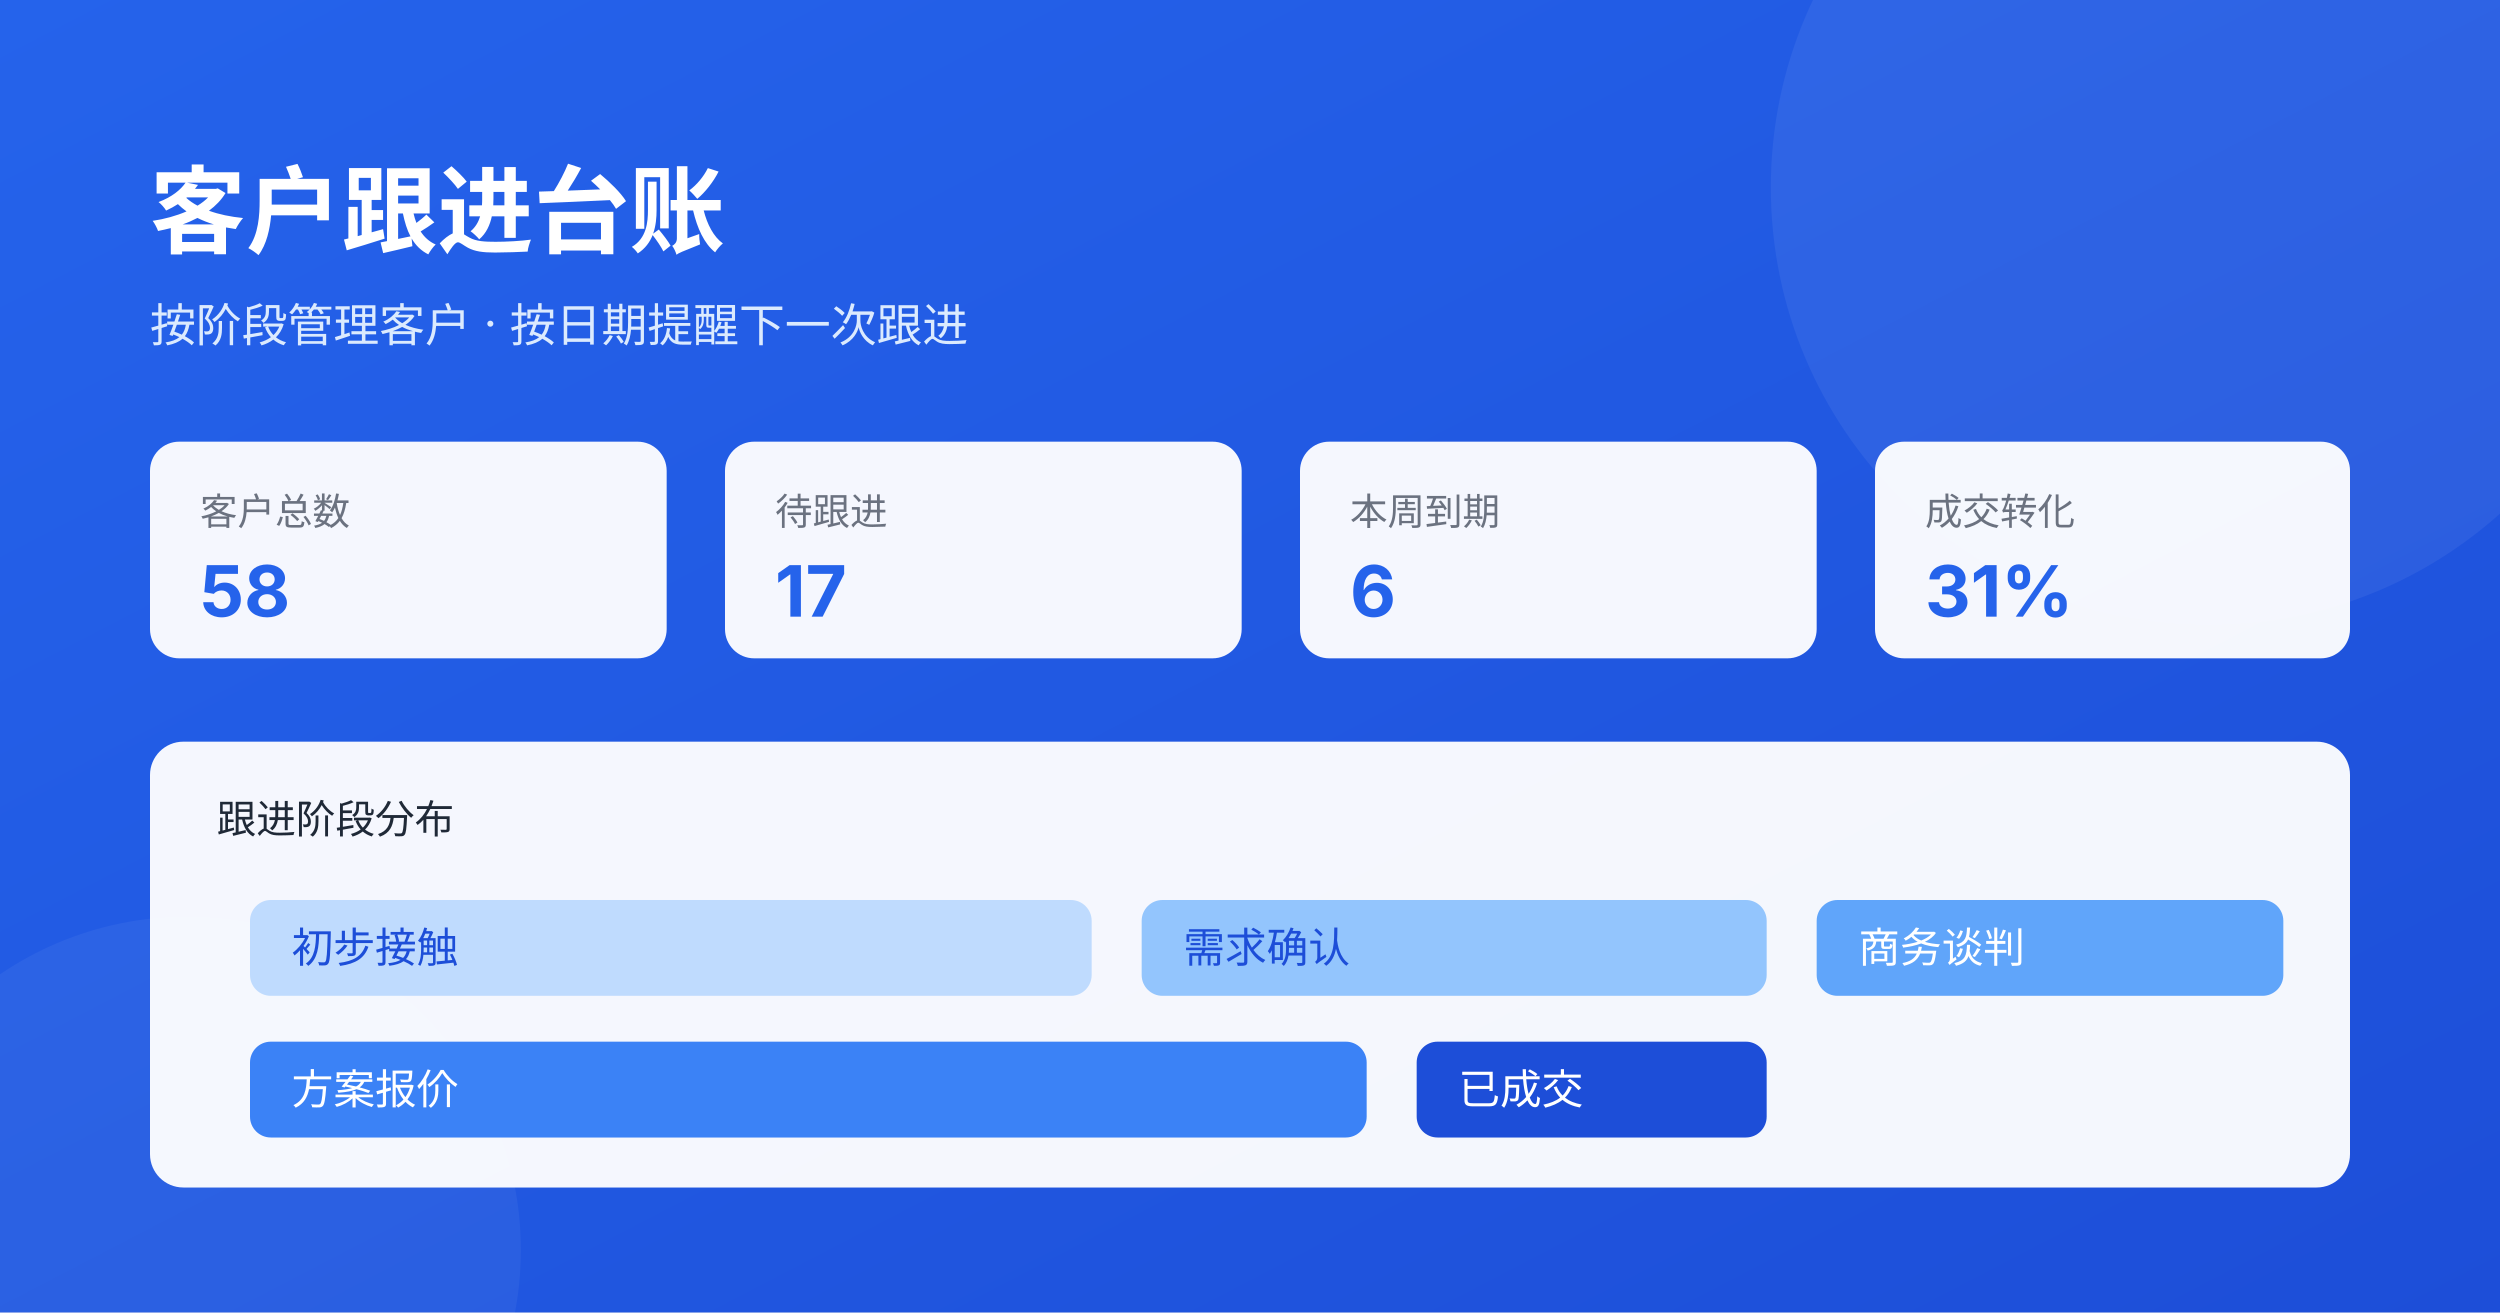
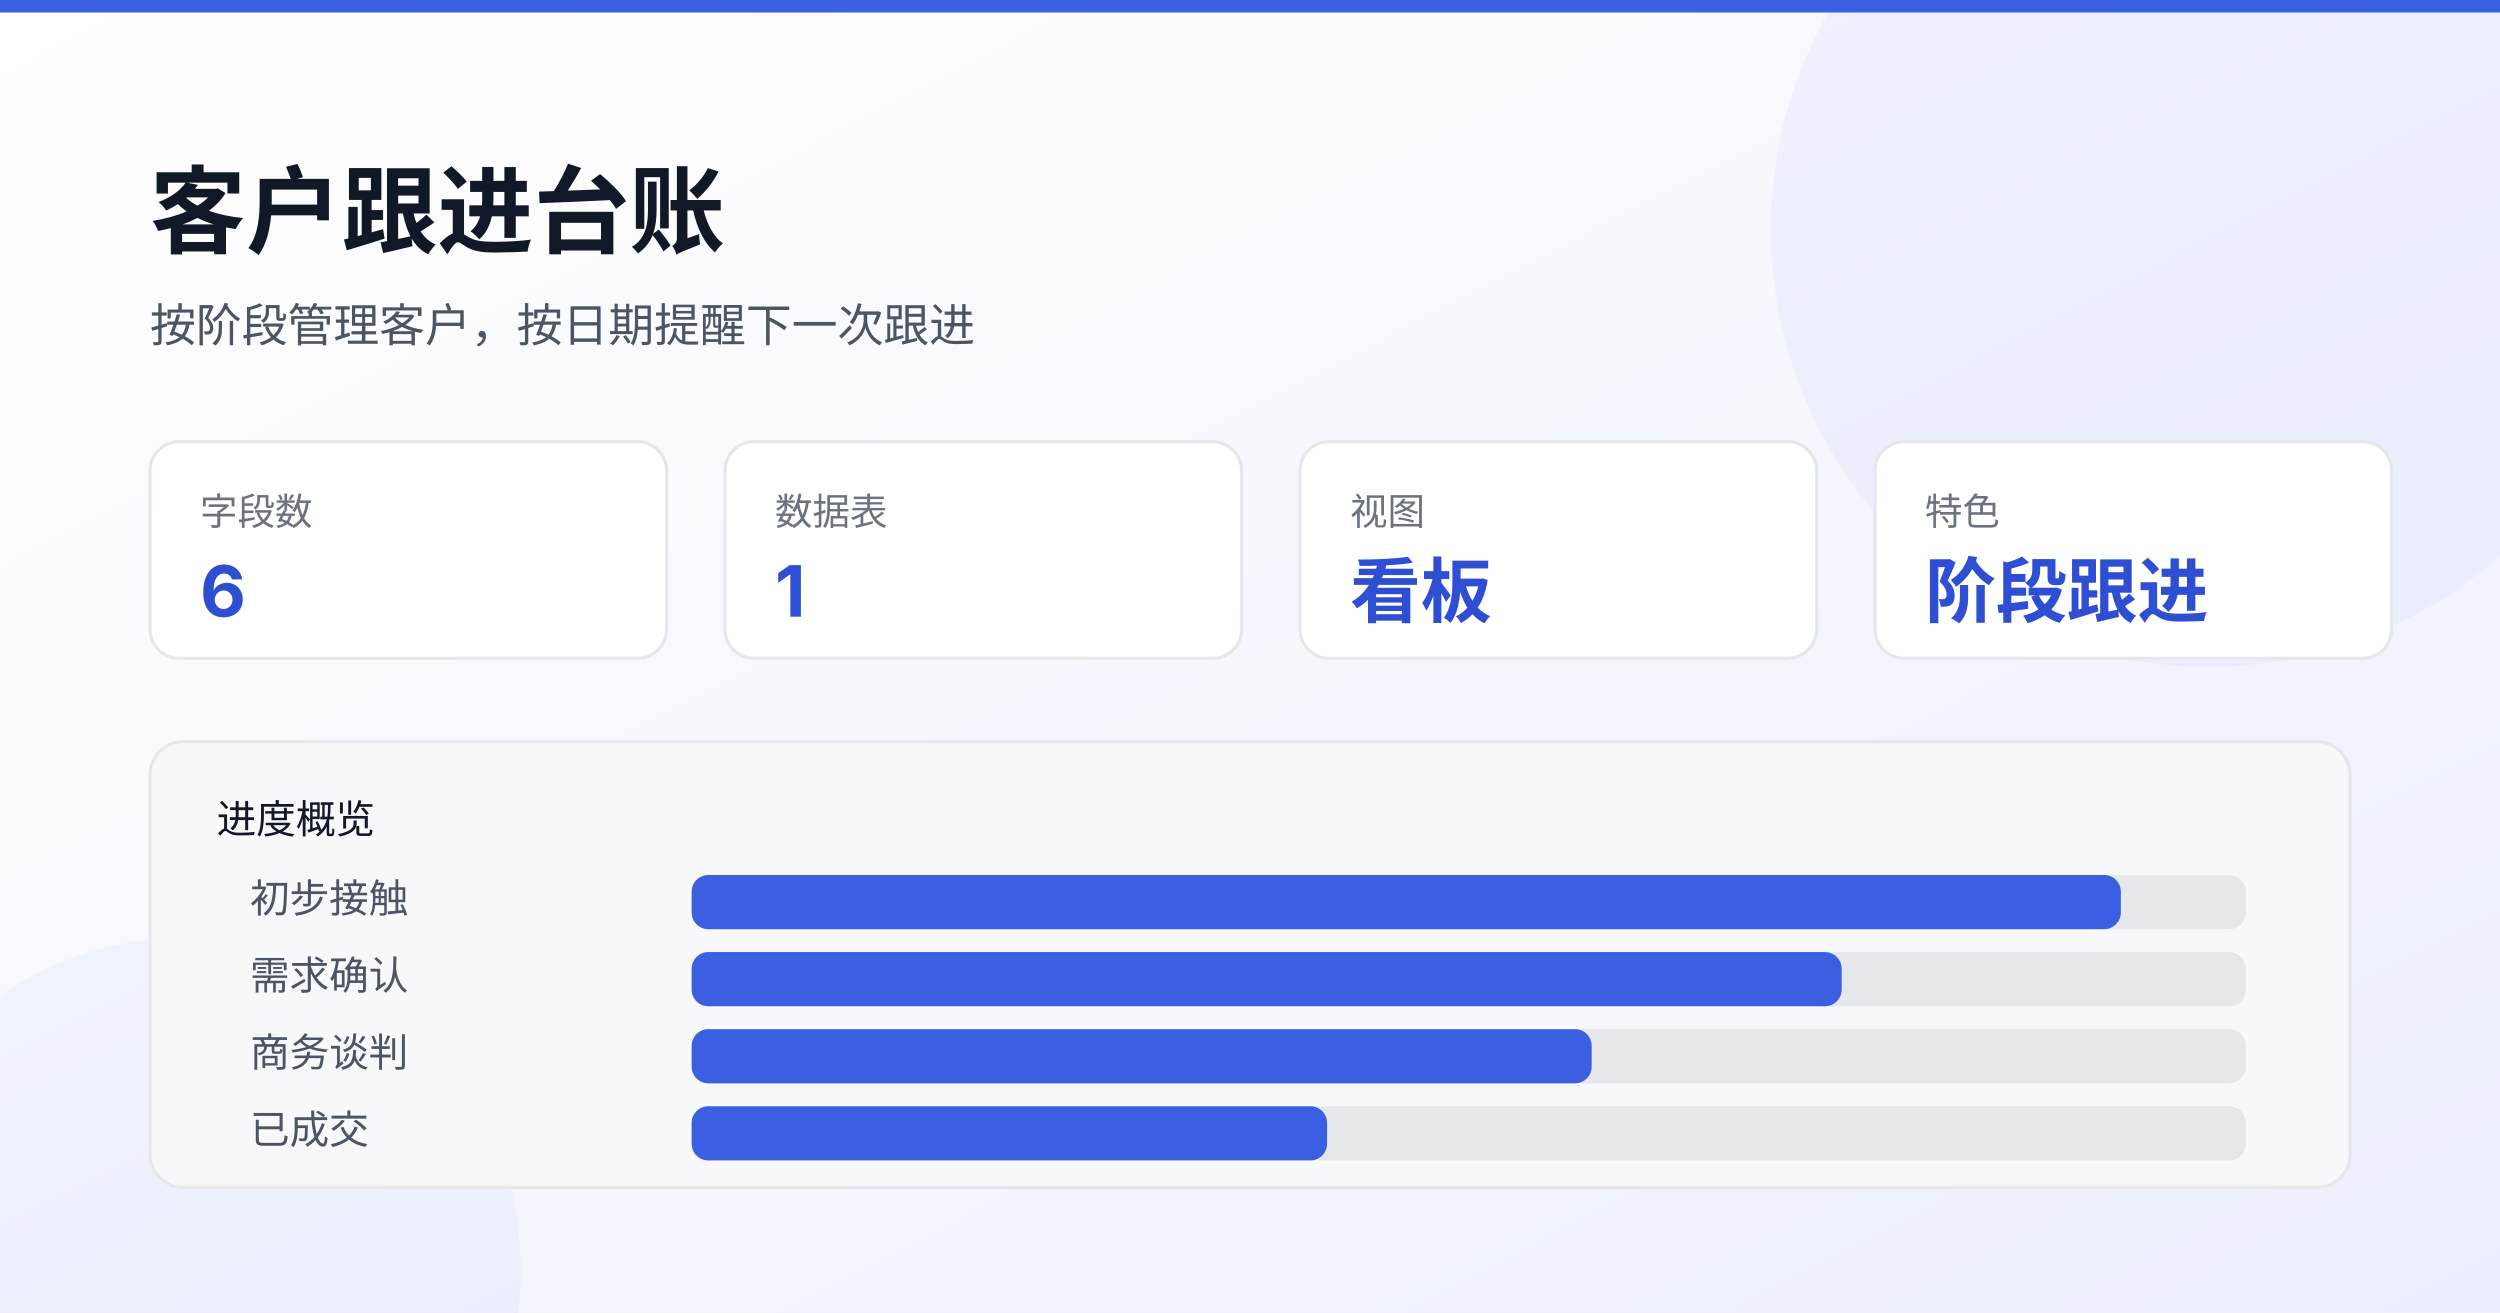
<svg xmlns="http://www.w3.org/2000/svg" viewBox="0 0 1200 630" width="1200" height="630" role="img" aria-label="客户跟进台账">
  <defs>
    <linearGradient id="bg" x1="0" y1="0" x2="1" y2="1">
-       <stop offset="0%" stop-color="#2563eb" />
-       <stop offset="100%" stop-color="#1d4ed8" />
+       <stop offset="0%" stop-color="#ffffff" />
+       <stop offset="100%" stop-color="#EBEFFC" />
    </linearGradient>
  </defs>
  <rect width="1200" height="630" fill="url(#bg)" />
-   <circle cx="1060" cy="90" r="210" fill="#ffffff" opacity="0.06" />
-   <circle cx="90" cy="600" r="160" fill="#ffffff" opacity="0.05" />
-   <text x="72" y="118" font-family="system-ui, -apple-system, 'PingFang SC', 'Microsoft YaHei', sans-serif" font-size="46" font-weight="700" fill="#ffffff">客户跟进台账</text>
-   <text x="72" y="164" font-family="system-ui, -apple-system, 'PingFang SC', 'Microsoft YaHei', sans-serif" font-size="22" fill="#dbeafe">按阶段管理客户 · 按日期提醒下一次跟进</text>
-   <rect x="72" y="212" width="248" height="104" rx="14" fill="#ffffff" opacity="0.95" />
-   <text x="96" y="252" font-family="system-ui, -apple-system, 'PingFang SC', sans-serif" font-size="18" fill="#6b7280">客户总数</text>
-   <text x="96" y="296" font-family="system-ui, -apple-system, 'PingFang SC', sans-serif" font-size="34" font-weight="700" fill="#2563eb">58</text>
-   <rect x="348" y="212" width="248" height="104" rx="14" fill="#ffffff" opacity="0.95" />
-   <text x="372" y="252" font-family="system-ui, -apple-system, 'PingFang SC', sans-serif" font-size="18" fill="#6b7280">待跟进</text>
-   <text x="372" y="296" font-family="system-ui, -apple-system, 'PingFang SC', sans-serif" font-size="34" font-weight="700" fill="#2563eb">17</text>
-   <rect x="624" y="212" width="248" height="104" rx="14" fill="#ffffff" opacity="0.95" />
-   <text x="648" y="252" font-family="system-ui, -apple-system, 'PingFang SC', sans-serif" font-size="18" fill="#6b7280">本周到期</text>
-   <text x="648" y="296" font-family="system-ui, -apple-system, 'PingFang SC', sans-serif" font-size="34" font-weight="700" fill="#2563eb">6</text>
-   <rect x="900" y="212" width="228" height="104" rx="14" fill="#ffffff" opacity="0.95" />
-   <text x="924" y="252" font-family="system-ui, -apple-system, 'PingFang SC', sans-serif" font-size="18" fill="#6b7280">成交转化</text>
-   <text x="924" y="296" font-family="system-ui, -apple-system, 'PingFang SC', sans-serif" font-size="34" font-weight="700" fill="#2563eb">31%</text>
-   <rect x="72" y="356" width="1056" height="214" rx="16" fill="#ffffff" opacity="0.95" />
-   <text x="104" y="400" font-family="system-ui, -apple-system, 'PingFang SC', sans-serif" font-size="19" fill="#1f2937">跟进阶段分布</text>
-   <rect x="120" y="432" width="404" height="46" rx="10" fill="#bfdbfe" />
-   <text x="140" y="462" font-family="system-ui, -apple-system, 'PingFang SC', sans-serif" font-size="20" fill="#1d4ed8">初步接触</text>
-   <rect x="548" y="432" width="300" height="46" rx="10" fill="#93c5fd" />
-   <text x="568" y="462" font-family="system-ui, -apple-system, 'PingFang SC', sans-serif" font-size="20" fill="#1d4ed8">需求确认</text>
-   <rect x="872" y="432" width="224" height="46" rx="10" fill="#60a5fa" />
-   <text x="892" y="462" font-family="system-ui, -apple-system, 'PingFang SC', sans-serif" font-size="20" fill="#ffffff">商务谈判</text>
-   <rect x="120" y="500" width="536" height="46" rx="10" fill="#3b82f6" />
-   <text x="140" y="530" font-family="system-ui, -apple-system, 'PingFang SC', sans-serif" font-size="20" fill="#ffffff">方案报价</text>
-   <rect x="680" y="500" width="168" height="46" rx="10" fill="#1d4ed8" />
-   <text x="700" y="530" font-family="system-ui, -apple-system, 'PingFang SC', sans-serif" font-size="20" fill="#ffffff">已成交</text>
+   <rect width="1200" height="6" fill="#3A5FE0" />
+   <circle cx="1060" cy="110" r="210" fill="#3A5FE0" opacity="0.05" />
+   <circle cx="90" cy="610" r="160" fill="#3A5FE0" opacity="0.04" />
+   <text x="72" y="118" font-family="system-ui, -apple-system, 'PingFang SC', 'Microsoft YaHei', sans-serif" font-size="46" font-weight="700" fill="#111827">客户跟进台账</text>
+   <text x="72" y="164" font-family="system-ui, -apple-system, 'PingFang SC', 'Microsoft YaHei', sans-serif" font-size="22" fill="#4b5563">按阶段管理客户，按日期提醒下一次跟进</text>
+   <rect x="72" y="212" width="248" height="104" rx="14" fill="#ffffff" stroke="#e5e7eb" stroke-width="1.5" />
+   <text x="96" y="252" font-family="system-ui, -apple-system, 'PingFang SC', 'Microsoft YaHei', sans-serif" font-size="18" fill="#6b7280">字段数</text>
+   <text x="96" y="296" font-family="system-ui, -apple-system, 'PingFang SC', 'Microsoft YaHei', sans-serif" font-size="34" font-weight="700" fill="#2E4FD4">6</text>
+   <rect x="348" y="212" width="248" height="104" rx="14" fill="#ffffff" stroke="#e5e7eb" stroke-width="1.5" />
+   <text x="372" y="252" font-family="system-ui, -apple-system, 'PingFang SC', 'Microsoft YaHei', sans-serif" font-size="18" fill="#6b7280">数据表</text>
+   <text x="372" y="296" font-family="system-ui, -apple-system, 'PingFang SC', 'Microsoft YaHei', sans-serif" font-size="34" font-weight="700" fill="#2E4FD4">1</text>
+   <rect x="624" y="212" width="248" height="104" rx="14" fill="#ffffff" stroke="#e5e7eb" stroke-width="1.5" />
+   <text x="648" y="252" font-family="system-ui, -apple-system, 'PingFang SC', 'Microsoft YaHei', sans-serif" font-size="18" fill="#6b7280">视图</text>
+   <text x="648" y="296" font-family="system-ui, -apple-system, 'PingFang SC', 'Microsoft YaHei', sans-serif" font-size="34" font-weight="700" fill="#2E4FD4">看板</text>
+   <rect x="900" y="212" width="248" height="104" rx="14" fill="#ffffff" stroke="#e5e7eb" stroke-width="1.5" />
+   <text x="924" y="252" font-family="system-ui, -apple-system, 'PingFang SC', 'Microsoft YaHei', sans-serif" font-size="18" fill="#6b7280">特色</text>
+   <text x="924" y="296" font-family="system-ui, -apple-system, 'PingFang SC', 'Microsoft YaHei', sans-serif" font-size="34" font-weight="700" fill="#2E4FD4">阶段跟进</text>
+   <rect x="72" y="356" width="1056" height="214" rx="16" fill="#f7f8fa" stroke="#e5e7eb" stroke-width="1.5" />
+   <text x="104" y="400" font-family="system-ui, -apple-system, 'PingFang SC', 'Microsoft YaHei', sans-serif" font-size="19" fill="#111827">进度概览</text>
+   <text x="120" y="438" font-family="system-ui, -apple-system, 'PingFang SC', 'Microsoft YaHei', sans-serif" font-size="19" fill="#4b5563">初步接触</text>
+   <rect x="332" y="420" width="746" height="26" rx="8" fill="#e5e7eb" />
+   <rect x="332" y="420" width="686" height="26" rx="8" fill="#3A5FE0" />
+   <text x="120" y="475" font-family="system-ui, -apple-system, 'PingFang SC', 'Microsoft YaHei', sans-serif" font-size="19" fill="#4b5563">需求确认</text>
+   <rect x="332" y="457" width="746" height="26" rx="8" fill="#e5e7eb" />
+   <rect x="332" y="457" width="552" height="26" rx="8" fill="#3A5FE0" />
+   <text x="120" y="512" font-family="system-ui, -apple-system, 'PingFang SC', 'Microsoft YaHei', sans-serif" font-size="19" fill="#4b5563">商务谈判</text>
+   <rect x="332" y="494" width="746" height="26" rx="8" fill="#e5e7eb" />
+   <rect x="332" y="494" width="432" height="26" rx="8" fill="#3A5FE0" />
+   <text x="120" y="549" font-family="system-ui, -apple-system, 'PingFang SC', 'Microsoft YaHei', sans-serif" font-size="19" fill="#4b5563">已成交</text>
+   <rect x="332" y="531" width="746" height="26" rx="8" fill="#e5e7eb" />
+   <rect x="332" y="531" width="305" height="26" rx="8" fill="#3A5FE0" />
</svg>
